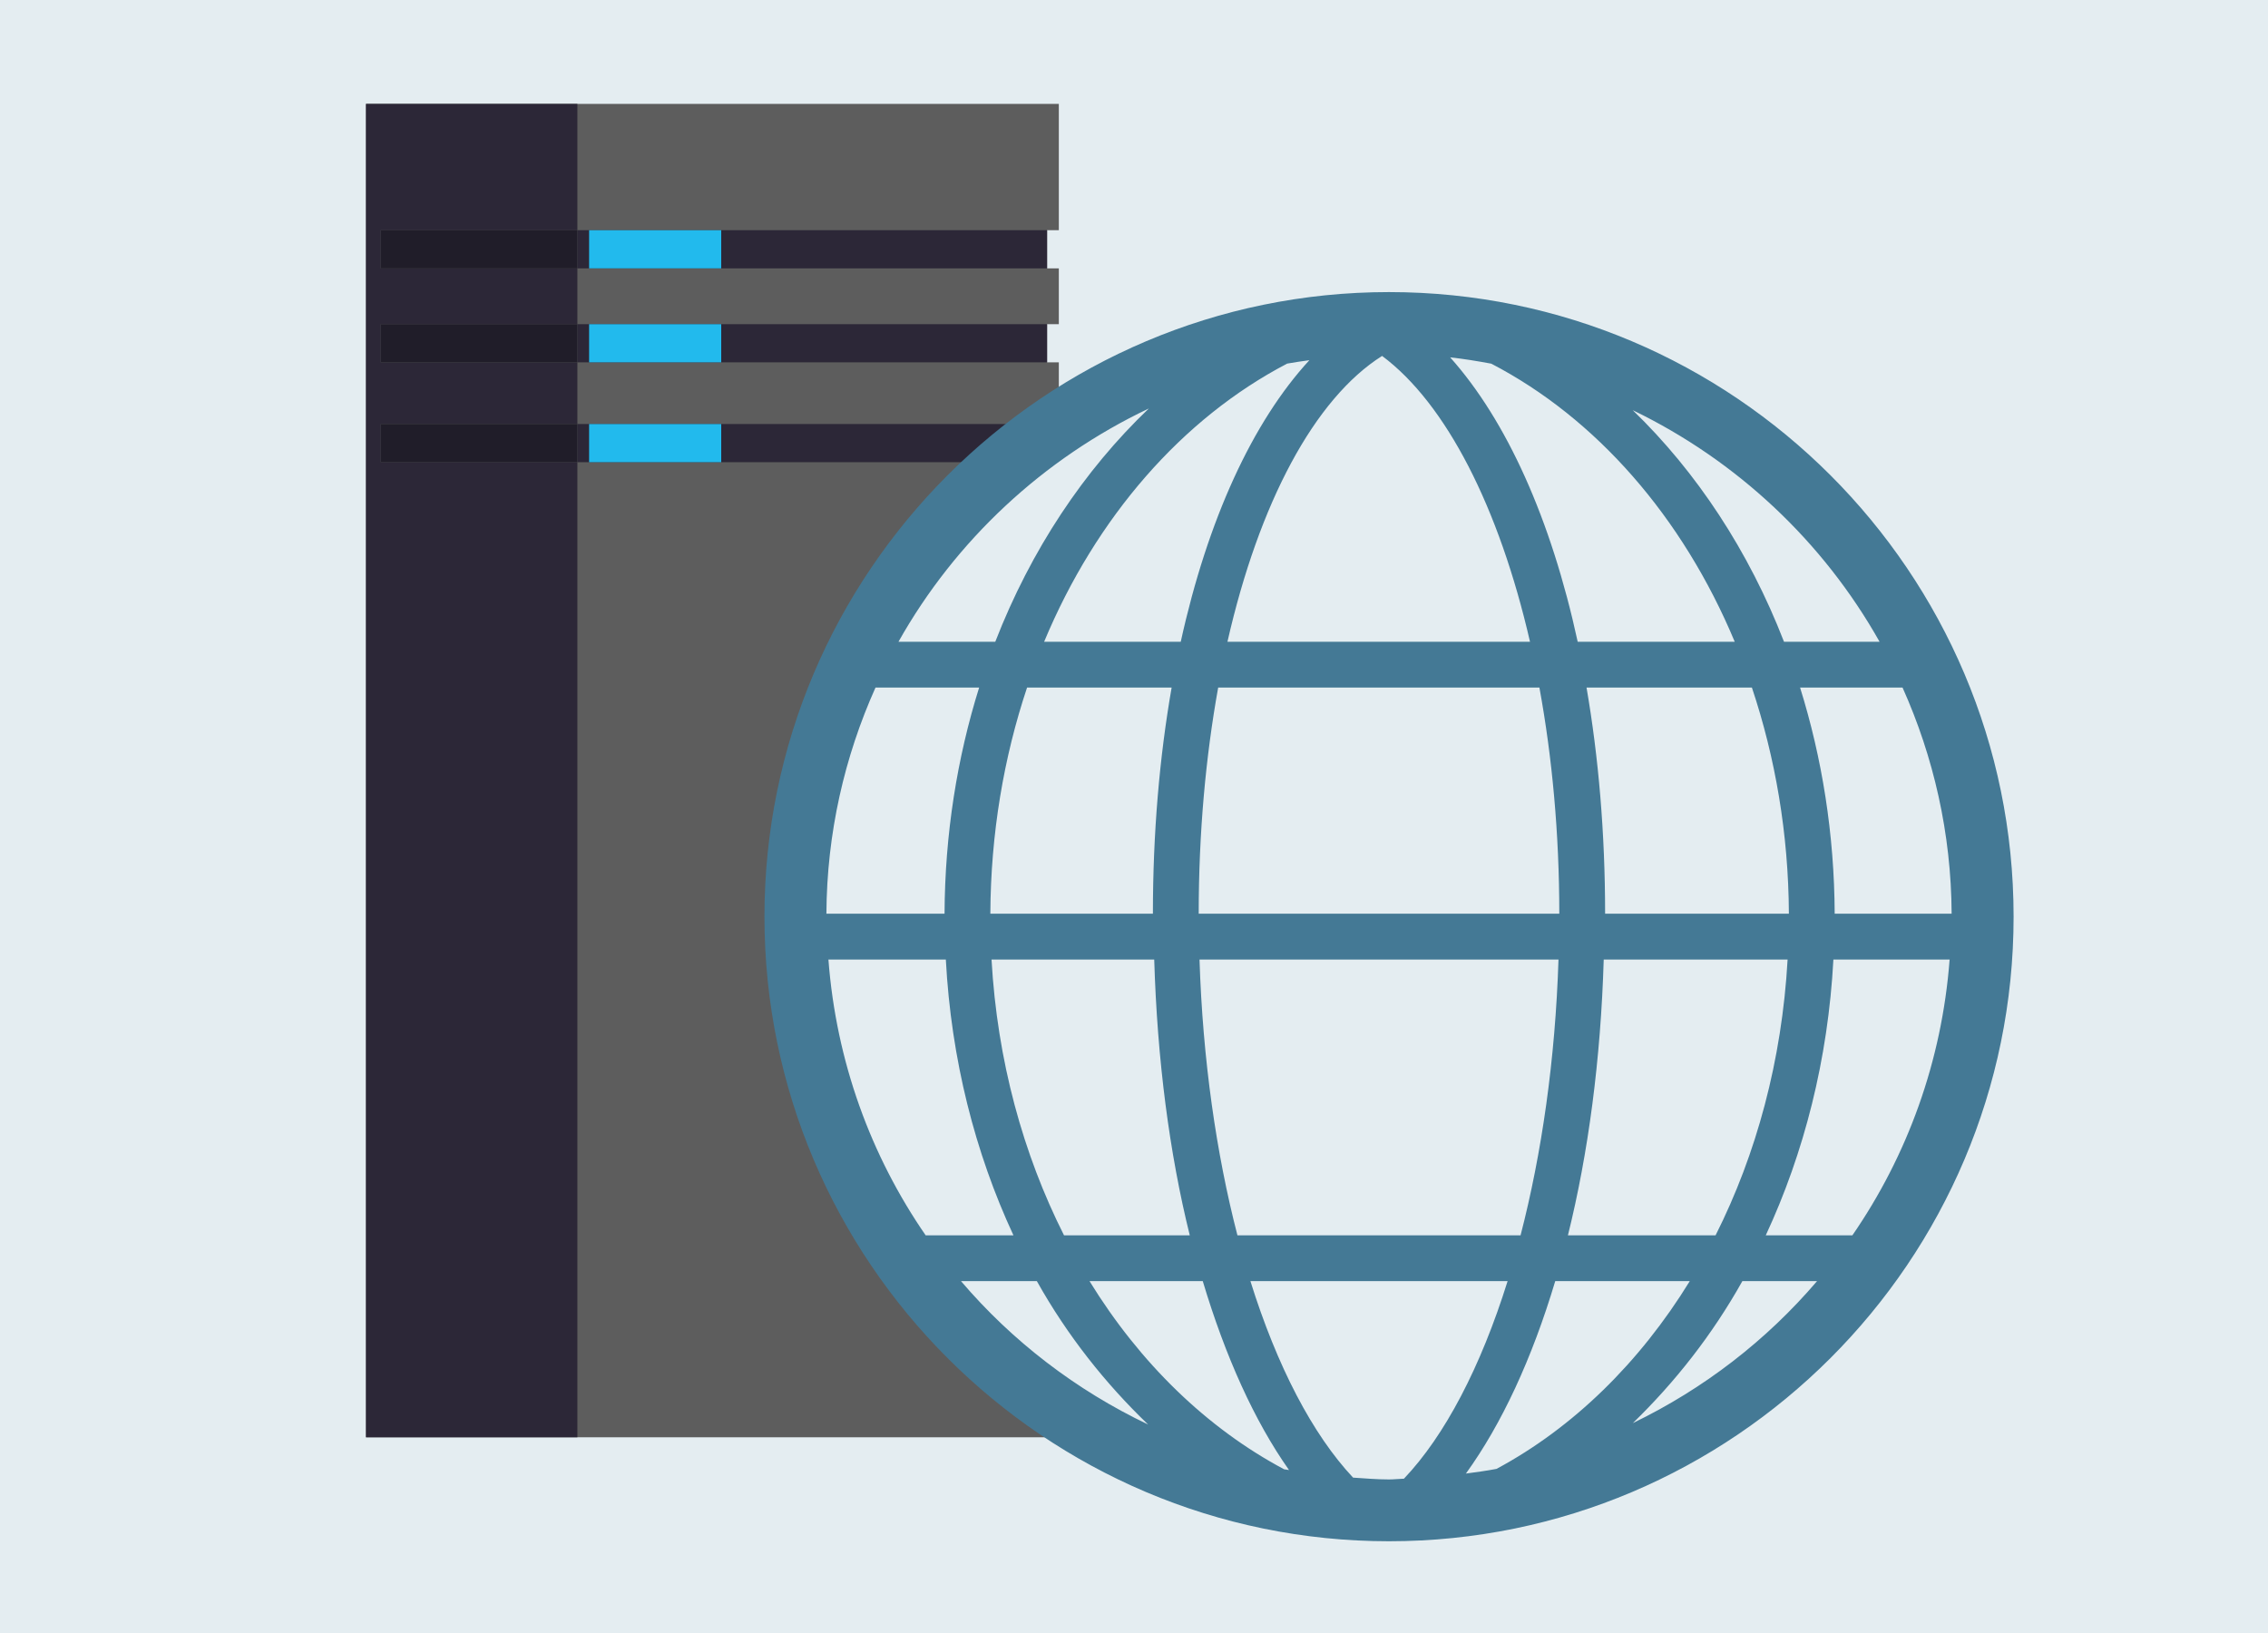
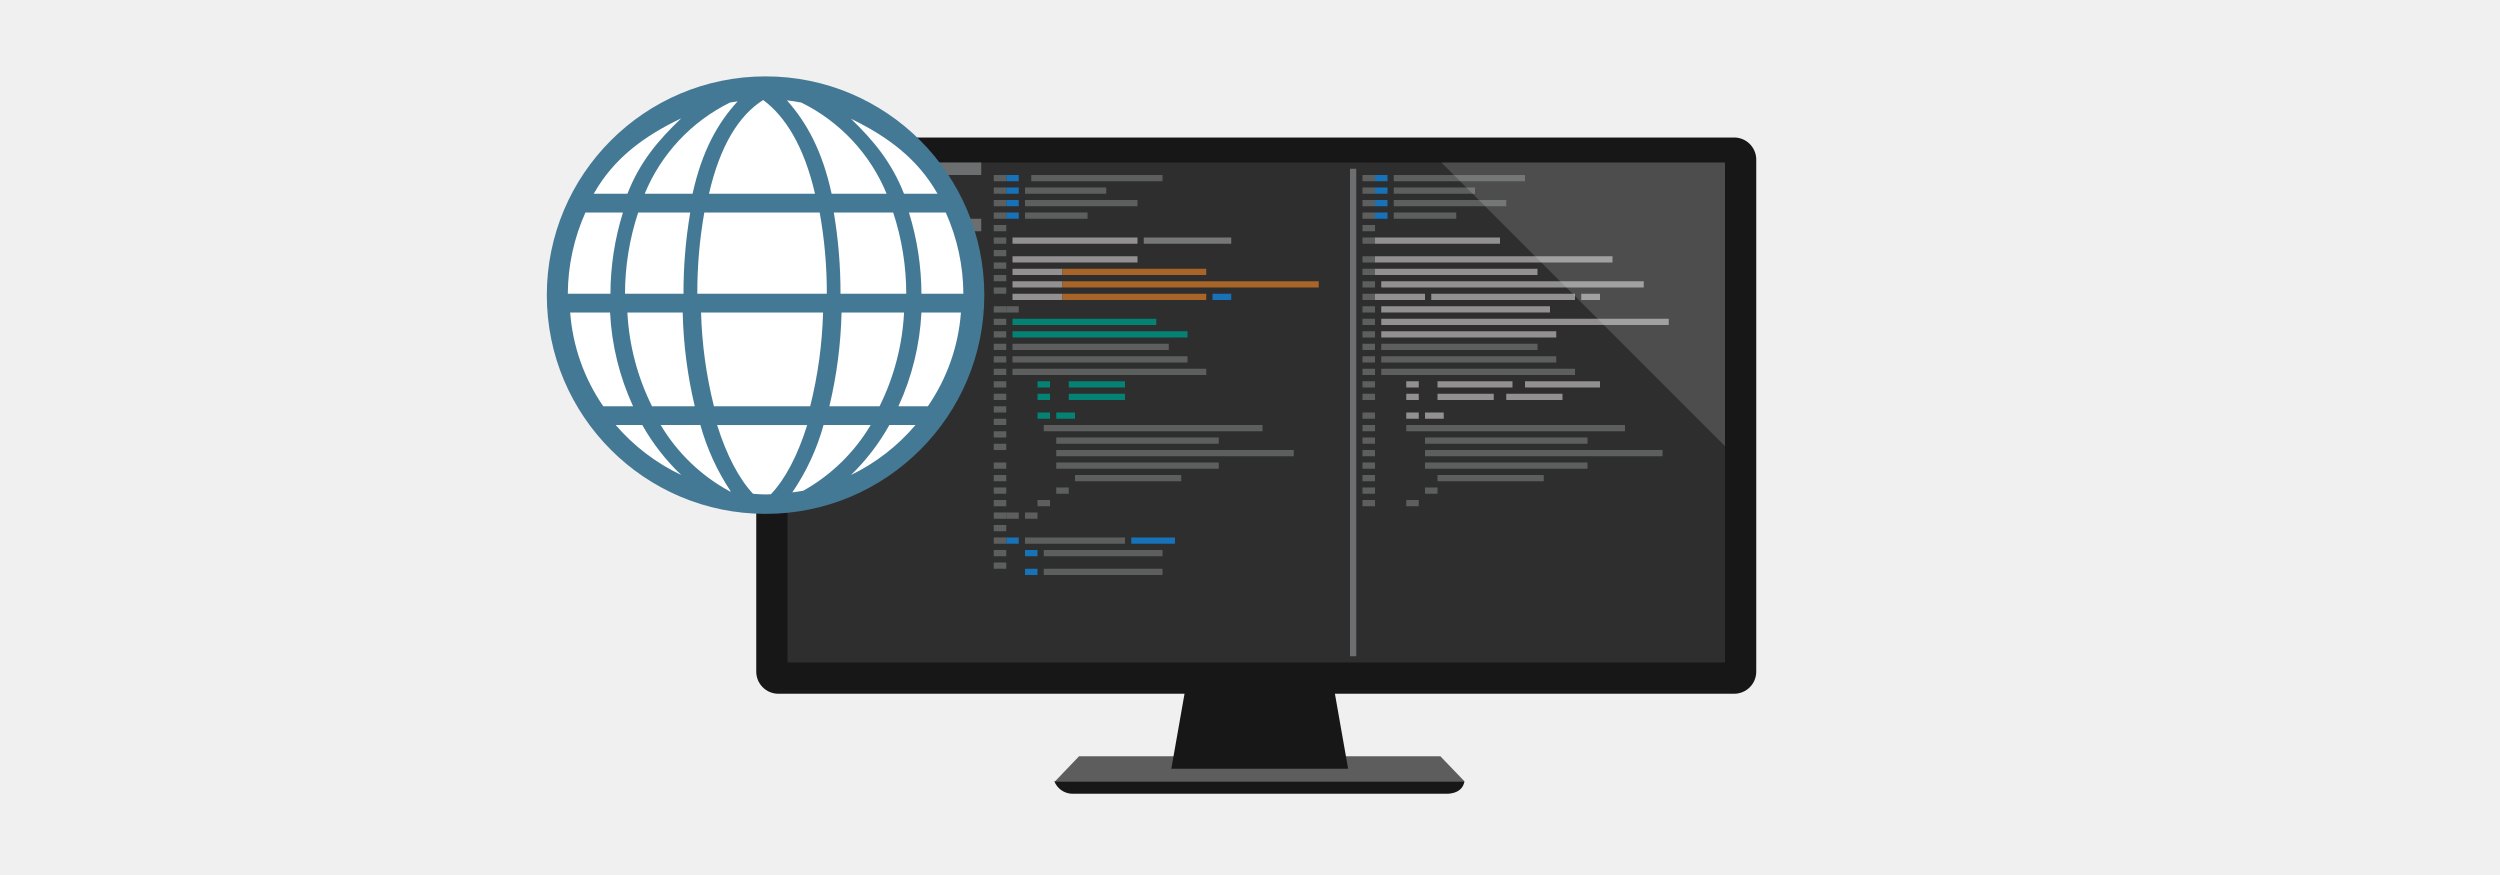
- <svg xmlns="http://www.w3.org/2000/svg" version="1.1" id="Layer_1" x="0px" y="0px" viewBox="0 0 200 144" style="enable-background:new 0 0 200 144;" xml:space="preserve">
-   <style type="text/css">
- 	.st0{fill:#E4EDF1;}
- 	.st1{fill:#E3E3E3;}
- 	.st2{fill:#5E5E5E;}
- 	.st3{fill:#2E2E2E;}
- 	.st4{fill:#7CABC2;}
- 	.st5{fill:#96BCCE;}
- 	.st6{fill:#2C3E50;}
- 	.st7{clip-path:url(#SVGID_2_);fill:#447995;}
- 	.st8{fill:#FFFFFF;}
- 	
- 		.st9{fill-rule:evenodd;clip-rule:evenodd;fill:none;stroke:#E3E3E3;stroke-width:1.309;stroke-linecap:round;stroke-linejoin:round;stroke-miterlimit:10;stroke-dasharray:1.309,2.618;}
- 	.st10{fill:#5D5D5D;}
- 	.st11{fill:#C7C7C7;}
- 	.st12{fill:none;stroke:#909090;stroke-width:1.174;stroke-miterlimit:10;stroke-dasharray:2.349,3.523;}
- 	.st13{fill:#395B71;}
- 	.st14{fill-rule:evenodd;clip-rule:evenodd;fill:#395B71;}
- 	.st15{fill-rule:evenodd;clip-rule:evenodd;fill:#2E2E2E;}
- 	.st16{fill:#2C3E58;}
- 	.st17{fill:#447995;}
- 	.st18{fill:none;}
- 	.st19{fill:#4889A8;}
- 	.st20{fill:#929090;}
- 	.st21{fill:#96BBCD;}
- 	.st22{fill:#3A5C71;}
- 	.st23{fill:#757575;}
- 	.st24{fill:#682A7A;}
- 	.st25{fill:#478AA9;}
- 	.st26{fill:#672A79;}
- 	.st27{fill:#334D63;}
- 	.st28{fill:#5D5F5E;}
- 	.st29{fill:#FAB516;}
- 	.st30{fill:#F5891F;}
- 	.st31{fill:#CB6D29;}
- 	.st32{fill:#171717;}
- 	.st33{fill:#CADEE6;}
- 	.st34{opacity:0.41;fill:#929090;}
- 	.st35{clip-path:url(#SVGID_4_);}
- 	.st36{clip-path:url(#SVGID_6_);}
- 	.st37{fill:#FE8B0C;}
- 	.st38{fill:#231F20;}
- 	.st39{fill:#909090;}
- 	.st40{fill:#2E2E2E;stroke:#8F8F8F;stroke-width:0.751;stroke-miterlimit:10;}
- 	.st41{fill:#8F8F8F;}
- 	.st42{fill:#C6C6C6;}
- 	.st43{fill:#777677;}
- 	.st44{fill:#D9DCE1;}
- 	.st45{clip-path:url(#SVGID_8_);}
- 	.st46{fill:none;stroke:#909090;stroke-miterlimit:10;stroke-dasharray:2,2;}
- 	.st47{fill:#ACACAC;}
- 	.st48{fill-rule:evenodd;clip-rule:evenodd;fill:#7CABC2;}
- 	.st49{fill-rule:evenodd;clip-rule:evenodd;fill:#478AA9;}
- 	.st50{clip-path:url(#SVGID_10_);}
- 	.st51{clip-path:url(#SVGID_12_);}
- 	.st52{fill:#7DB912;}
- 	.st53{fill:#B2B9C2;}
- 	.st54{fill:#B0CDDA;}
- 	.st55{clip-path:url(#SVGID_14_);fill:#333333;}
- 	.st56{clip-path:url(#SVGID_14_);fill:none;}
- 	.st57{clip-path:url(#SVGID_14_);fill:#7DB912;}
- 	.st58{clip-path:url(#SVGID_14_);fill:#FFFFFF;}
- 	.st59{clip-path:url(#SVGID_16_);fill:#333333;}
- 	.st60{clip-path:url(#SVGID_16_);fill:none;}
- 	.st61{clip-path:url(#SVGID_16_);fill:#395B71;}
- 	.st62{clip-path:url(#SVGID_16_);fill:#FFFFFF;}
- 	.st63{clip-path:url(#SVGID_16_);fill:#D1D2D2;}
- 	.st64{clip-path:url(#SVGID_18_);fill:#333333;}
- 	.st65{clip-path:url(#SVGID_18_);fill:none;}
- 	.st66{clip-path:url(#SVGID_18_);fill:#478AA9;}
- 	.st67{clip-path:url(#SVGID_18_);fill:#FFFFFF;}
- 	.st68{fill:#F58B20;}
- 	.st69{fill:#2B2B2B;}
- 	.st70{fill:#3B77AD;}
- 	.st71{fill:#F7CD13;}
- 	.st72{fill:#464646;}
- 	.st73{fill:#929497;}
- 	.st74{fill:#A6A8AB;}
- 	.st75{fill:#2F75BB;}
- 	.st76{fill:none;stroke:#757575;stroke-width:0.502;stroke-miterlimit:10;}
- 	.st77{fill:#3C88C6;}
- 	.st78{fill:#E4CB58;}
- 	.st79{fill:#58595B;}
- 	.st80{fill:#007ACC;}
- 	.st81{fill:#E4E4E5;}
- 	.st82{fill:#E73F24;}
- 	.st83{fill:#F58B23;}
- 	.st84{fill:#ADADAD;}
- 	.st85{fill:#959595;}
- 	.st86{fill-rule:evenodd;clip-rule:evenodd;fill:none;stroke:#E3E3E3;stroke-width:1.16;stroke-miterlimit:10;}
- 	.st87{fill-rule:evenodd;clip-rule:evenodd;fill:none;stroke:#4889A8;stroke-width:1.16;stroke-miterlimit:10;}
- 	.st88{fill-rule:evenodd;clip-rule:evenodd;fill:none;stroke:#0C8A44;stroke-width:1.16;stroke-miterlimit:10;}
- 	.st89{fill:#DB58DB;}
- 	.st90{fill:#B4079C;}
- 	.st91{fill:#9A37AF;}
- 	.st92{fill:#721481;}
- 	.st93{fill:#73AA24;}
- 	.st94{fill:#05930C;}
- 	.st95{fill:#2581BF;}
- 	.st96{fill:#004E8C;}
- 	.st97{fill:none;stroke:#909090;stroke-width:0.92;stroke-miterlimit:10;}
- 	.st98{fill:none;stroke:#909090;stroke-width:0.949;stroke-miterlimit:10;}
- 	.st99{fill:none;stroke:#909090;stroke-width:0.899;stroke-miterlimit:10;}
- 	.st100{fill:none;stroke:#909090;stroke-width:0.848;stroke-miterlimit:10;}
- 	.st101{fill:none;stroke:#909090;stroke-width:0.797;stroke-miterlimit:10;}
- 	.st102{fill:none;stroke:#909090;stroke-width:0.747;stroke-miterlimit:10;}
- 	.st103{fill:none;stroke:#909090;stroke-width:0.696;stroke-miterlimit:10;}
- 	.st104{fill:none;stroke:#447995;stroke-miterlimit:10;}
- 	.st105{fill:#FFFFFF;stroke:#96BCCE;stroke-width:0.75;stroke-miterlimit:10;}
- 	.st106{clip-path:url(#SVGID_20_);}
- 	.st107{fill:#08BBF1;}
- 	.st108{fill:#0AA5E2;}
- 	.st109{fill:#B2D7F0;}
- 	.st110{fill:#181717;}
- 	.st111{fill:#F3AF21;}
- 	.st112{fill:none;stroke:#5D5D5D;stroke-width:0.835;stroke-miterlimit:10;}
- 	.st113{fill:none;stroke:#5D5D5D;stroke-width:1.353;stroke-miterlimit:10;}
- 	.st114{fill-rule:evenodd;clip-rule:evenodd;fill:#7DB912;}
- 	.st115{fill:#333333;}
- 	.st116{fill:none;stroke:#FFFFFF;stroke-width:0.225;stroke-linecap:round;stroke-linejoin:round;stroke-miterlimit:10;}
- 	.st117{fill:#737374;}
- 	.st118{fill:#515050;}
- 	.st119{fill:none;stroke:#000000;stroke-width:0.45;stroke-miterlimit:1;}
- 	.st120{fill:#619BB5;}
- 	.st121{fill:none;stroke:#395B71;stroke-width:0.234;stroke-miterlimit:10;}
- 	.st122{fill:#32383D;}
- 	.st123{fill:#00BCF2;}
- 	.st124{fill:#2C2737;}
- 	.st125{fill:#201D29;}
- 	.st126{fill:#22BAED;}
- 	.st127{fill:#221F1F;}
- 	.st128{clip-path:url(#SVGID_22_);}
- 	.st129{clip-path:url(#SVGID_24_);}
- 	.st130{fill:#5E615F;}
- 	.st131{fill:none;stroke:#767676;stroke-width:0.199;stroke-miterlimit:10;}
- 	.st132{fill:#699F63;}
- 	.st133{fill-rule:evenodd;clip-rule:evenodd;fill:#333333;}
- 	.st134{fill-rule:evenodd;clip-rule:evenodd;fill:#699F63;}
- 	.st135{clip-path:url(#XMLID_3_);}
- 	.st136{fill:url(#SVGID_25_);}
- 	.st137{fill:url(#SVGID_26_);}
- 	.st138{fill:url(#SVGID_27_);}
- 	.st139{fill:url(#SVGID_28_);}
- 	.st140{fill:url(#SVGID_29_);}
- 	.st141{fill:url(#SVGID_30_);}
- 	.st142{fill:#00890B;}
- 	.st143{clip-path:url(#SVGID_32_);}
- 	.st144{fill:#515150;}
- 	.st145{fill:#457994;}
- 	.st146{fill:#F16424;}
- 	.st147{fill:#8B6AB1;}
- 	.st148{fill:#5C2D91;}
- 	.st149{clip-path:url(#SVGID_34_);fill:#447995;}
- </style>
-   <rect class="st0" width="200" height="144" />
-   <g>
-     <g>
-       <polygon class="st10" points="32.275,126.742 93.371,126.742 93.371,57.851 92.335,57.851 92.335,54.484 93.371,54.484     93.371,49.305 92.335,49.305 92.335,45.938 93.371,45.938 93.371,40.758 92.335,40.758 92.335,37.391 93.371,37.391     93.371,31.952 92.335,31.952 92.335,28.586 93.371,28.586 93.371,23.665 92.335,23.665 92.335,20.298 93.371,20.298 93.371,9.162     32.275,9.162 32.275,126.742   " />
-       <polygon class="st18" points="32.275,126.742 93.371,126.742 93.371,57.851 92.335,57.851 92.335,54.484 93.371,54.484     93.371,49.305 92.335,49.305 92.335,45.938 93.371,45.938 93.371,40.758 92.335,40.758 92.335,37.391 93.371,37.391     93.371,31.952 92.335,31.952 92.335,28.586 93.371,28.586 93.371,23.665 92.335,23.665 92.335,20.298 93.371,20.298 93.371,9.162     32.275,9.162 32.275,126.742   " />
-       <polyline class="st18" points="32.275,126.742 93.371,126.742 93.371,57.851 92.335,57.851 92.335,54.484 93.371,54.484     93.371,49.305 92.335,49.305 92.335,45.938 93.371,45.938 93.371,40.758 92.335,40.758 92.335,37.391 93.371,37.391     93.371,31.952 92.335,31.952 92.335,28.586 93.371,28.586 93.371,23.665 92.335,23.665 92.335,20.298 93.371,20.298 93.371,9.162     32.275,9.162 32.275,126.742   " />
-       <polygon class="st124" points="32.275,9.162 50.915,9.162 50.915,20.298 33.57,20.298 33.57,23.665 50.915,23.665 50.915,28.586     33.57,28.586 33.57,31.952 50.915,31.952 50.915,37.391 33.57,37.391 33.57,40.758 50.915,40.758 50.915,126.742 32.275,126.742     32.275,9.162   " />
-       <polygon class="st18" points="32.275,9.162 50.915,9.162 50.915,20.298 33.57,20.298 33.57,23.665 50.915,23.665 50.915,28.586     33.57,28.586 33.57,31.952 50.915,31.952 50.915,37.391 33.57,37.391 33.57,40.758 50.915,40.758 50.915,126.742 32.275,126.742     32.275,9.162   " />
-       <polyline class="st18" points="32.275,9.162 50.915,9.162 50.915,20.298 33.57,20.298 33.57,23.665 50.915,23.665 50.915,28.586     33.57,28.586 33.57,31.952 50.915,31.952 50.915,37.391 33.57,37.391 33.57,40.758 50.915,40.758 50.915,126.742 32.275,126.742     32.275,9.162   " />
-       <polygon class="st124" points="50.915,20.298 92.335,20.298 92.335,23.665 50.915,23.665 50.915,20.298   " />
-       <polygon class="st18" points="50.915,20.298 92.335,20.298 92.335,23.665 50.915,23.665 50.915,20.298   " />
-       <polyline class="st18" points="50.915,20.298 92.335,20.298 92.335,23.665 50.915,23.665 50.915,20.298   " />
-       <polygon class="st125" points="33.57,20.298 50.915,20.298 50.915,23.665 33.57,23.665 33.57,20.298   " />
-       <polygon class="st18" points="33.57,20.298 50.915,20.298 50.915,23.665 33.57,23.665 33.57,20.298   " />
-       <polyline class="st18" points="33.57,20.298 50.915,20.298 50.915,23.665 33.57,23.665 33.57,20.298   " />
-       <polygon class="st124" points="50.915,28.586 92.335,28.586 92.335,31.952 50.915,31.952 50.915,28.586   " />
-       <polygon class="st18" points="50.915,28.586 92.335,28.586 92.335,31.952 50.915,31.952 50.915,28.586   " />
-       <polyline class="st18" points="50.915,28.586 92.335,28.586 92.335,31.952 50.915,31.952 50.915,28.586   " />
-       <polygon class="st125" points="33.57,28.586 50.915,28.586 50.915,31.952 33.57,31.952 33.57,28.586   " />
-       <polygon class="st18" points="33.57,28.586 50.915,28.586 50.915,31.952 33.57,31.952 33.57,28.586   " />
-       <polyline class="st18" points="33.57,28.586 50.915,28.586 50.915,31.952 33.57,31.952 33.57,28.586   " />
-       <polygon class="st124" points="50.915,37.391 92.335,37.391 92.335,40.758 50.915,40.758 50.915,37.391   " />
-       <polygon class="st18" points="50.915,37.391 92.335,37.391 92.335,40.758 50.915,40.758 50.915,37.391   " />
-       <polyline class="st18" points="50.915,37.391 92.335,37.391 92.335,40.758 50.915,40.758 50.915,37.391   " />
-       <polygon class="st125" points="33.57,37.391 50.915,37.391 50.915,40.758 33.57,40.758 33.57,37.391   " />
-       <polygon class="st18" points="33.57,37.391 50.915,37.391 50.915,40.758 33.57,40.758 33.57,37.391   " />
-       <polyline class="st18" points="33.57,37.391 50.915,37.391 50.915,40.758 33.57,40.758 33.57,37.391   " />
-       <polygon class="st126" points="51.95,23.665 63.6,23.665 63.6,20.298 51.95,20.298 51.95,23.665   " />
-       <polygon class="st18" points="51.95,23.665 63.6,23.665 63.6,20.298 51.95,20.298 51.95,23.665   " />
-       <polygon class="st126" points="51.95,31.952 63.6,31.952 63.6,28.586 51.95,28.586 51.95,31.952   " />
-       <polygon class="st18" points="51.95,31.952 63.6,31.952 63.6,28.586 51.95,28.586 51.95,31.952   " />
-       <polygon class="st126" points="51.95,40.758 63.6,40.758 63.6,37.391 51.95,37.391 51.95,40.758   " />
-       <polygon class="st18" points="51.95,40.758 63.6,40.758 63.6,37.391 51.95,37.391 51.95,40.758   " />
-     </g>
-     <circle class="st0" cx="121.605" cy="80.573" r="53.052" />
-     <path class="st17" d="M122.487,25.756c-30.367,0-55.075,24.708-55.075,55.077s24.708,55.077,55.075,55.077   c30.371,0,55.079-24.708,55.079-55.077S152.858,25.756,122.487,25.756z M131.97,129.527c-0.889,0.173-1.797,0.289-2.701,0.413   c3.149-4.357,5.829-10.125,7.877-16.968h11.863C144.59,120.162,138.729,125.898,131.97,129.527z M96.078,112.973h9.986   c1.994,6.654,4.564,12.348,7.606,16.656c-0.143-0.026-0.289-0.039-0.432-0.066C106.43,125.94,100.522,120.201,96.078,112.973z    M83.407,84.611c0.468,8.806,2.583,17.054,5.963,24.323h-7.741c-4.843-7.019-7.894-15.341-8.576-24.323H83.407z M72.875,80.573   c0.037-7.102,1.595-13.839,4.33-19.944h9.139c-1.941,6.201-3.02,12.919-3.051,19.944H72.875z M113.509,32.062   c0.646-0.119,1.302-0.206,1.957-0.3c-5.001,5.428-8.974,14.056-11.343,24.828H92.075C96.661,45.592,104.272,36.878,113.509,32.062z    M152.974,56.59h-13.848c-2.344-10.815-6.279-19.523-11.246-25.077c1.224,0.133,2.428,0.334,3.624,0.555   C140.756,36.874,148.377,45.586,152.974,56.59z M154.488,60.629c2.06,6.153,3.228,12.877,3.262,19.944h-16.206   c0-7.104-0.579-13.807-1.638-19.944H154.488z M105.706,80.573c0-7.122,0.616-13.843,1.717-19.944h28.327   c1.127,6.14,1.754,12.875,1.754,19.944H105.706z M137.433,84.611c-0.282,8.813-1.475,17.107-3.345,24.323h-24.966   c-1.87-7.217-3.063-15.511-3.345-24.323H137.433z M108.241,56.59c2.788-12.251,7.671-21.433,13.637-25.204   c5.643,4.203,10.318,13.353,13.043,25.204H108.241z M103.319,60.629c-1.071,6.126-1.652,12.835-1.652,19.944H87.332   c0.033-7.061,1.183-13.792,3.239-19.944H103.319z M87.437,84.611h14.346c0.264,8.831,1.339,17.082,3.135,24.323H93.83   C90.223,101.784,87.937,93.507,87.437,84.611z M122.487,130.459c-1.069,0-2.115-0.093-3.167-0.16   c-3.576-3.806-6.705-9.816-9.054-17.326h22.679c-2.368,7.571-5.528,13.62-9.141,17.42   C123.362,130.404,122.931,130.459,122.487,130.459z M138.265,108.934c1.799-7.249,2.893-15.482,3.157-24.323h16.215   c-0.5,8.887-2.752,17.178-6.353,24.323H138.265z M161.675,84.611h10.249c-0.682,8.982-3.733,17.304-8.576,24.323h-7.637   C159.091,101.665,161.206,93.417,161.675,84.611z M161.789,80.573c-0.031-7.023-1.114-13.739-3.052-19.944h9.035   c2.735,6.104,4.293,12.842,4.33,19.944H161.789z M165.747,56.59h-8.428c-3.106-8.013-7.708-14.98-13.339-20.42   C153.154,40.604,160.77,47.744,165.747,56.59z M101.311,36.019c-5.721,5.459-10.4,12.477-13.544,20.572H79.23   C84.264,47.643,91.997,40.439,101.311,36.019z M84.746,112.973h6.688c2.704,4.829,6.055,9.036,9.81,12.642   C94.887,122.586,89.267,118.274,84.746,112.973z M143.991,125.49c3.692-3.581,6.986-7.751,9.656-12.517h6.585   C155.771,118.202,150.241,122.468,143.991,125.49z" />
-   </g>
+ <svg xmlns="http://www.w3.org/2000/svg" id="Layer_1" data-name="Layer 1" viewBox="0 0 400 140">
+   <defs>
+     <style>.cls-1{fill:#5d5d5d;}.cls-2{fill:#171717;}.cls-3{fill:#2e2e2e;}.cls-4{fill:#6d6e70;}.cls-5{fill:#5d5f5e;}.cls-6{fill:#1772b8;}.cls-7{fill:#929090;}.cls-8{fill:#767778;}.cls-9{fill:#a86527;}.cls-10{fill:#048273;}.cls-11{fill:none;stroke:#6d6e70;stroke-miterlimit:10;}.cls-12,.cls-13{fill:#fff;}.cls-12{opacity:0.15;}.cls-14{fill:#447995;}</style>
+   </defs>
+   <polygon class="cls-1" points="234.3 125 168.82 125 172.65 121 230.46 121 234.3 125" />
+   <path class="cls-2" d="M231.71,127H171.52a3.14,3.14,0,0,1-2.83-2H234.3C234.3,124.36,234.63,126.81,231.71,127Z" />
+   <polygon class="cls-2" points="215.7 123 187.41 123 189.7 110 213.41 110 215.7 123" />
+   <path class="cls-2" d="M277.46,22H124.54A3.54,3.54,0,0,0,121,25.54v81.92a3.54,3.54,0,0,0,3.54,3.54H277.46a3.54,3.54,0,0,0,3.54-3.54V25.54A3.54,3.54,0,0,0,277.46,22ZM276,105H127V27H276Z" />
+   <rect class="cls-3" x="126" y="26" width="150" height="80" />
+   <rect class="cls-4" x="128" y="26" width="29" height="2" />
+   <rect class="cls-4" x="128" y="35" width="29" height="2" />
+   <rect class="cls-5" x="218" y="28" width="2" height="1" />
+   <rect class="cls-5" x="218" y="30" width="2" height="1" />
+   <rect class="cls-5" x="218" y="32" width="2" height="1" />
+   <rect class="cls-5" x="218" y="34" width="2" height="1" />
+   <rect class="cls-5" x="218" y="36" width="2" height="1" />
+   <rect class="cls-5" x="218" y="38" width="2" height="1" />
+   <rect class="cls-5" x="218" y="41" width="2" height="1" />
+   <rect class="cls-5" x="218" y="43" width="2" height="1" />
+   <rect class="cls-5" x="218" y="45" width="2" height="1" />
+   <rect class="cls-5" x="218" y="47" width="2" height="1" />
+   <rect class="cls-5" x="218" y="49" width="2" height="1" />
+   <rect class="cls-5" x="218" y="51" width="2" height="1" />
+   <rect class="cls-5" x="218" y="53" width="2" height="1" />
+   <rect class="cls-5" x="218" y="55" width="2" height="1" />
+   <rect class="cls-5" x="218" y="57" width="2" height="1" />
+   <rect class="cls-5" x="218" y="59" width="2" height="1" />
+   <rect class="cls-5" x="218" y="61" width="2" height="1" />
+   <rect class="cls-5" x="218" y="63" width="2" height="1" />
+   <rect class="cls-5" x="218" y="66" width="2" height="1" />
+   <rect class="cls-5" x="218" y="68" width="2" height="1" />
+   <rect class="cls-5" x="218" y="70" width="2" height="1" />
+   <rect class="cls-5" x="218" y="72" width="2" height="1" />
+   <rect class="cls-5" x="218" y="74" width="2" height="1" />
+   <rect class="cls-5" x="218" y="76" width="2" height="1" />
+   <rect class="cls-5" x="218" y="78" width="2" height="1" />
+   <rect class="cls-5" x="218" y="80" width="2" height="1" />
+   <rect class="cls-6" x="220" y="28" width="2" height="1" />
+   <rect class="cls-6" x="220" y="30" width="2" height="1" />
+   <rect class="cls-6" x="220" y="32" width="2" height="1" />
+   <rect class="cls-6" x="220" y="34" width="2" height="1" />
+   <rect class="cls-5" x="223" y="28" width="21" height="1" />
+   <rect class="cls-5" x="223" y="30" width="13" height="1" />
+   <rect class="cls-5" x="223" y="32" width="18" height="1" />
+   <rect class="cls-5" x="223" y="34" width="10" height="1" />
+   <rect class="cls-6" x="161" y="28" width="2" height="1" />
+   <rect class="cls-6" x="161" y="30" width="2" height="1" />
+   <rect class="cls-6" x="161" y="32" width="2" height="1" />
+   <rect class="cls-6" x="130" y="30" width="2" height="1" />
+   <rect class="cls-6" x="130" y="32" width="2" height="1" />
+   <rect class="cls-6" x="161" y="34" width="2" height="1" />
+   <rect class="cls-5" x="165" y="28" width="21" height="1" />
+   <rect class="cls-5" x="164" y="30" width="13" height="1" />
+   <rect class="cls-5" x="164" y="32" width="18" height="1" />
+   <rect class="cls-5" x="164" y="34" width="10" height="1" />
+   <rect class="cls-7" x="220" y="38" width="20" height="1" />
+   <rect class="cls-7" x="220" y="41" width="38" height="1" />
+   <rect class="cls-7" x="220" y="43" width="26" height="1" />
+   <rect class="cls-7" x="221" y="45" width="42" height="1" />
+   <rect class="cls-7" x="220" y="47" width="8" height="1" />
+   <rect class="cls-7" x="229" y="47" width="23" height="1" />
+   <rect class="cls-7" x="253" y="47" width="3" height="1" />
+   <rect class="cls-7" x="221" y="49" width="27" height="1" />
+   <rect class="cls-7" x="221" y="51" width="46" height="1" />
+   <rect class="cls-7" x="221" y="53" width="28" height="1" />
+   <rect class="cls-5" x="221" y="55" width="25" height="1" />
+   <rect class="cls-5" x="221" y="57" width="28" height="1" />
+   <rect class="cls-5" x="221" y="59" width="31" height="1" />
+   <rect class="cls-7" x="225" y="61" width="2" height="1" />
+   <rect class="cls-7" x="225" y="63" width="2" height="1" />
+   <rect class="cls-7" x="225" y="66" width="2" height="1" />
+   <rect class="cls-7" x="230" y="61" width="12" height="1" />
+   <rect class="cls-7" x="244" y="61" width="12" height="1" />
+   <rect class="cls-7" x="230" y="63" width="9" height="1" />
+   <rect class="cls-7" x="241" y="63" width="9" height="1" />
+   <rect class="cls-7" x="228" y="66" width="3" height="1" />
+   <rect class="cls-7" x="162" y="38" width="20" height="1" />
+   <rect class="cls-8" x="183" y="38" width="14" height="1" />
+   <rect class="cls-7" x="162" y="41" width="20" height="1" />
+   <rect class="cls-7" x="162" y="43" width="8" height="1" />
+   <rect class="cls-7" x="162" y="45" width="8" height="1" />
+   <rect class="cls-7" x="162" y="47" width="8" height="1" />
+   <rect class="cls-9" x="170" y="43" width="23" height="1" />
+   <rect class="cls-9" x="170" y="45" width="41" height="1" />
+   <rect class="cls-9" x="170" y="47" width="23" height="1" />
+   <rect class="cls-6" x="194" y="47" width="3" height="1" />
+   <rect class="cls-5" x="161" y="49" width="2" height="1" />
+   <rect class="cls-10" x="162" y="51" width="23" height="1" />
+   <rect class="cls-10" x="162" y="53" width="28" height="1" />
+   <rect class="cls-5" x="162" y="55" width="25" height="1" />
+   <rect class="cls-5" x="162" y="57" width="28" height="1" />
+   <rect class="cls-5" x="162" y="59" width="31" height="1" />
+   <rect class="cls-10" x="166" y="61" width="2" height="1" />
+   <rect class="cls-10" x="166" y="63" width="2" height="1" />
+   <rect class="cls-10" x="166" y="66" width="2" height="1" />
+   <rect class="cls-10" x="171" y="61" width="9" height="1" />
+   <rect class="cls-10" x="171" y="63" width="9" height="1" />
+   <rect class="cls-10" x="169" y="66" width="3" height="1" />
+   <rect class="cls-5" x="225" y="68" width="35" height="1" />
+   <rect class="cls-5" x="228" y="70" width="26" height="1" />
+   <rect class="cls-5" x="228" y="72" width="38" height="1" />
+   <rect class="cls-5" x="228" y="74" width="26" height="1" />
+   <rect class="cls-5" x="230" y="76" width="17" height="1" />
+   <rect class="cls-5" x="228" y="78" width="2" height="1" />
+   <rect class="cls-5" x="225" y="80" width="2" height="1" />
+   <rect class="cls-5" x="167" y="68" width="35" height="1" />
+   <rect class="cls-5" x="169" y="70" width="26" height="1" />
+   <rect class="cls-5" x="169" y="72" width="38" height="1" />
+   <rect class="cls-5" x="169" y="74" width="26" height="1" />
+   <rect class="cls-5" x="172" y="76" width="17" height="1" />
+   <rect class="cls-5" x="169" y="78" width="2" height="1" />
+   <rect class="cls-5" x="161" y="82" width="2" height="1" />
+   <rect class="cls-5" x="166" y="80" width="2" height="1" />
+   <rect class="cls-5" x="164" y="82" width="2" height="1" />
+   <rect class="cls-6" x="161" y="86" width="2" height="1" />
+   <rect class="cls-5" x="164" y="86" width="16" height="1" />
+   <rect class="cls-6" x="181" y="86" width="7" height="1" />
+   <rect class="cls-6" x="164" y="88" width="2" height="1" />
+   <rect class="cls-6" x="164" y="91" width="2" height="1" />
+   <rect class="cls-5" x="167" y="88" width="19" height="1" />
+   <rect class="cls-5" x="167" y="91" width="19" height="1" />
+   <rect class="cls-5" x="159" y="28" width="2" height="1" />
+   <rect class="cls-5" x="159" y="30" width="2" height="1" />
+   <rect class="cls-5" x="159" y="32" width="2" height="1" />
+   <rect class="cls-5" x="159" y="34" width="2" height="1" />
+   <rect class="cls-5" x="159" y="36" width="2" height="1" />
+   <rect class="cls-5" x="159" y="38" width="2" height="1" />
+   <rect class="cls-5" x="159" y="40" width="2" height="1" />
+   <rect class="cls-5" x="159" y="42" width="2" height="1" />
+   <rect class="cls-5" x="159" y="44" width="2" height="1" />
+   <rect class="cls-5" x="159" y="46" width="2" height="1" />
+   <rect class="cls-5" x="159" y="49" width="2" height="1" />
+   <rect class="cls-5" x="159" y="51" width="2" height="1" />
+   <rect class="cls-5" x="159" y="53" width="2" height="1" />
+   <rect class="cls-5" x="159" y="55" width="2" height="1" />
+   <rect class="cls-5" x="159" y="57" width="2" height="1" />
+   <rect class="cls-5" x="159" y="59" width="2" height="1" />
+   <rect class="cls-5" x="159" y="61" width="2" height="1" />
+   <rect class="cls-5" x="159" y="63" width="2" height="1" />
+   <rect class="cls-5" x="159" y="65" width="2" height="1" />
+   <rect class="cls-5" x="159" y="67" width="2" height="1" />
+   <rect class="cls-5" x="159" y="69" width="2" height="1" />
+   <rect class="cls-5" x="159" y="71" width="2" height="1" />
+   <rect class="cls-5" x="159" y="74" width="2" height="1" />
+   <rect class="cls-5" x="159" y="76" width="2" height="1" />
+   <rect class="cls-5" x="159" y="78" width="2" height="1" />
+   <rect class="cls-5" x="159" y="80" width="2" height="1" />
+   <rect class="cls-5" x="159" y="82" width="2" height="1" />
+   <rect class="cls-5" x="159" y="84" width="2" height="1" />
+   <rect class="cls-5" x="159" y="86" width="2" height="1" />
+   <rect class="cls-5" x="159" y="88" width="2" height="1" />
+   <rect class="cls-5" x="159" y="90" width="2" height="1" />
+   <rect class="cls-5" x="133" y="30" width="13" height="1" />
+   <rect class="cls-5" x="133" y="32" width="18" height="1" />
+   <rect class="cls-5" x="128" y="30" width="2" height="1" />
+   <rect class="cls-5" x="128" y="32" width="2" height="1" />
+   <rect class="cls-5" x="128" y="38" width="2" height="1" />
+   <rect class="cls-5" x="128" y="40" width="2" height="1" />
+   <rect class="cls-5" x="128" y="42" width="2" height="1" />
+   <rect class="cls-5" x="131" y="38" width="10" height="1" />
+   <rect class="cls-5" x="131" y="40" width="10" height="1" />
+   <rect class="cls-5" x="131" y="42" width="10" height="1" />
+   <line class="cls-11" x1="216.5" y1="27" x2="216.5" y2="105" />
+   <polygon class="cls-12" points="276 71.38 276 26 230.62 26 276 71.38" />
+   <circle class="cls-13" cx="122.57" cy="47.69" r="33.71" />
+   <path class="cls-14" d="M122.49,12.22a35,35,0,1,0,35,35A35,35,0,0,0,122.49,12.22Zm6,66.3c-.56.11-1.14.18-1.72.26a36.31,36.31,0,0,0,5-10.78h7.54A29.05,29.05,0,0,1,128.52,78.52ZM105.71,68h6.35a36.88,36.88,0,0,0,4.84,10.59l-.06.07A28.91,28.91,0,0,1,105.71,68ZM97.61,50a40.7,40.7,0,0,0,3.68,15H96.52a30.4,30.4,0,0,1-5.29-15Zm-6.76-3a32.12,32.12,0,0,1,2.82-13h6a44.18,44.18,0,0,0-2,13Zm25.93-30.59c.41-.08.83-.13,1.24-.19-3.18,3.45-5.7,7.93-7.21,14.78h-7.66A28.31,28.31,0,0,1,116.79,16.41ZM141.86,31h-8.8c-1.49-6.87-4-11.41-7.15-14.94.78.08,1.54.21,2.3.35A28.29,28.29,0,0,1,141.86,31Zm1.05,3A41.57,41.57,0,0,1,145,47H134.48a76.73,76.73,0,0,0-1.07-13ZM111.57,47a73.53,73.53,0,0,1,1.12-13h18.46a72.43,72.43,0,0,1,1.14,13Zm20.12,3a69.29,69.29,0,0,1-2.06,15h-15.4a69.29,69.29,0,0,1-2.06-15ZM113.44,31c1.77-7.78,4.87-12.62,8.67-15,3.59,2.67,6.56,7.49,8.29,15Zm-3,3a75.81,75.81,0,0,0-1.08,13H100a41.65,41.65,0,0,1,2.11-13ZM100.38,50h8.85a71.87,71.87,0,0,0,1.93,15h-6.84A38.06,38.06,0,0,1,100.38,50Zm22.11,29.11c-.68,0-1.34-.06-2-.1-2.27-2.42-4.26-6.24-5.75-11h14.41c-1.5,4.81-3.51,8.66-5.81,11.07C123,79.08,122.77,79.11,122.49,79.11ZM132.7,65a71.71,71.71,0,0,0,1.95-15h10a38.13,38.13,0,0,1-3.92,15Zm14.73-15h6.32a30.4,30.4,0,0,1-5.29,15h-4.71A40.7,40.7,0,0,0,147.43,50Zm0-3a44.25,44.25,0,0,0-2-13h5.89a32.12,32.12,0,0,1,2.82,13ZM150,31h-5.36c-2-5.09-4.9-8.52-8.48-12C142,21.84,146.82,25.38,150,31ZM109,18.93c-3.64,3.47-6.61,6.93-8.61,12.07H95C98.2,25.31,103.11,21.74,109,18.93ZM98.51,68h4.25A34.51,34.51,0,0,0,109,76,31.68,31.68,0,0,1,98.51,68Zm37.65,8a34.71,34.71,0,0,0,6.14-8h4.18A31.68,31.68,0,0,1,136.16,76Z" />
</svg>
